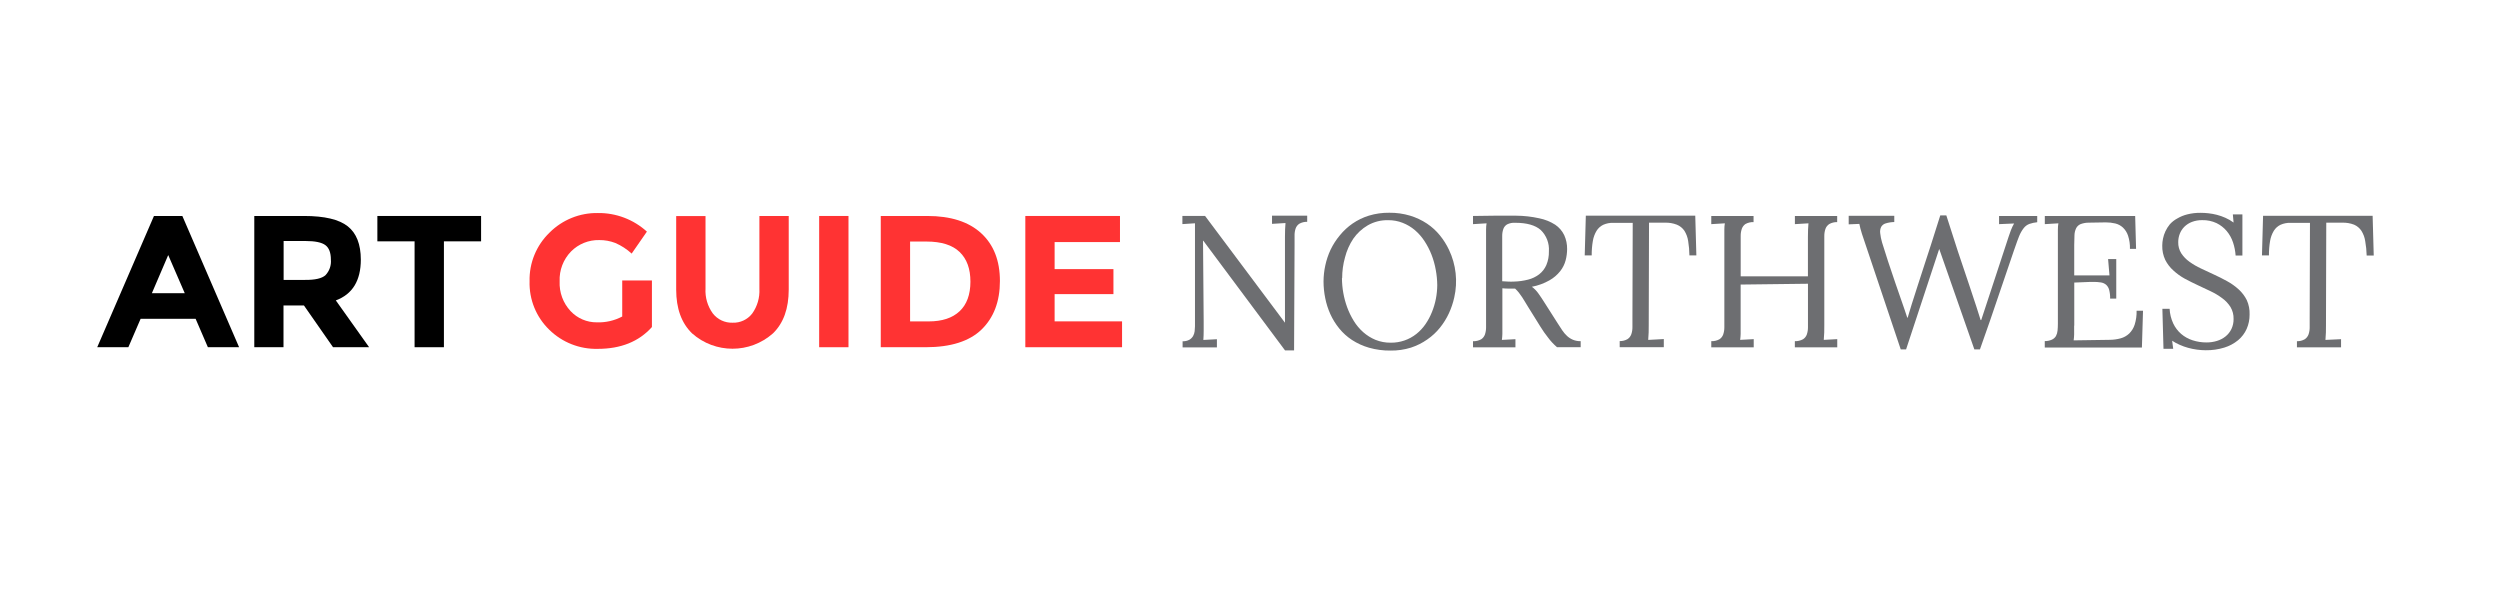
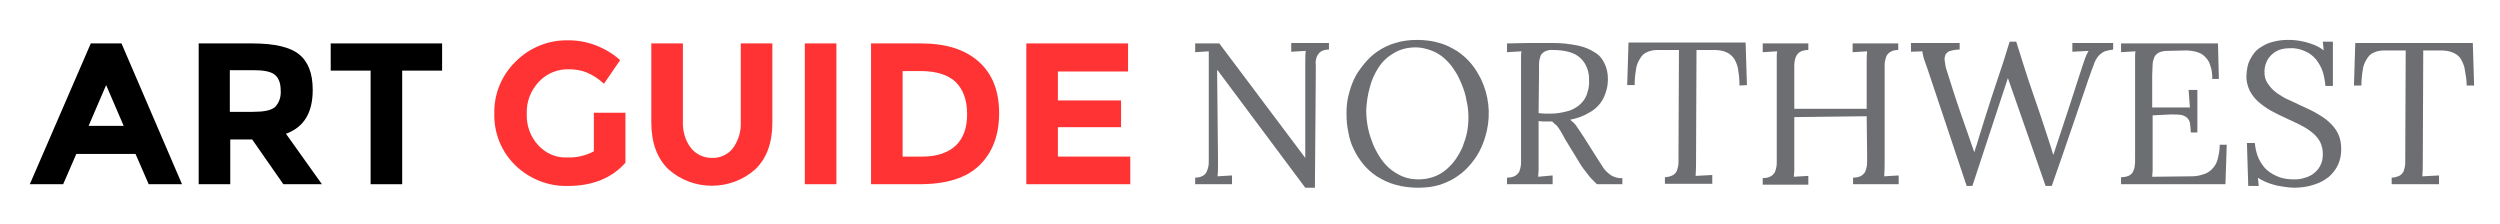
- <svg xmlns="http://www.w3.org/2000/svg" id="Layer_1" data-name="Layer 1" viewBox="0 0 612 144">
-   <defs>
-     <style>.cls-1{fill:#f33;}.cls-2{fill:#6d6e71;}</style>
-   </defs>
-   <path d="M50.89,85l-3-6.95H34.42l-3,6.95H23.8L37.69,52.87h6.95L58.53,85H50.89ZM41.18,62.44l-4,9.34h8.05Z" />
-   <path d="M88.33,63.54q0,7.73-6.12,10L90.36,85H81.53L74.4,74.77h-5V85H62.25V52.87H74.44q7.5,0,10.69,2.53T88.33,63.54Zm-8.65,3.82A4.86,4.86,0,0,0,81,63.57Q81,61,79.64,60t-4.83-1H69.43v9.52h5.24Q78.35,68.56,79.69,67.36Z" />
-   <path d="M108.67,59.08V85h-7.18V59.08H92.38V52.87h25.39v6.21h-9.11Z" />
-   <path class="cls-1" d="M152.37,68.65h7.22V80.06q-4.78,5.34-13.25,5.34a16.36,16.36,0,0,1-11.89-4.69,15.85,15.85,0,0,1-4.81-11.84,16,16,0,0,1,4.9-11.94,16.31,16.31,0,0,1,11.82-4.78,17.49,17.49,0,0,1,12,4.55l-3.73,5.38a14.23,14.23,0,0,0-4-2.6,10.68,10.68,0,0,0-3.93-.71,9.42,9.42,0,0,0-6.9,2.78A9.87,9.87,0,0,0,137,68.88a10,10,0,0,0,2.69,7.29,8.69,8.69,0,0,0,6.42,2.74,12.32,12.32,0,0,0,6.21-1.43V68.65Z" />
-   <path class="cls-1" d="M174.49,76.72A5.88,5.88,0,0,0,179.32,79a5.81,5.81,0,0,0,4.81-2.23,9.55,9.55,0,0,0,1.77-6.09V52.87h7.18v18q0,7-3.86,10.74a14.92,14.92,0,0,1-19.8,0q-3.89-3.77-3.89-10.72v-18h7.18V70.63A9.46,9.46,0,0,0,174.49,76.72Z" />
-   <path class="cls-1" d="M200.53,52.87h7.18V85h-7.18V52.87Z" />
-   <path class="cls-1" d="M240.18,57.08q4.6,4.21,4.6,11.71t-4.49,11.87Q235.81,85,226.61,85h-11V52.87H227Q235.58,52.87,240.18,57.08Zm-5.27,19.11q2.64-2.48,2.65-7.22t-2.65-7.29q-2.65-2.55-8.12-2.55h-4V78.68h4.55Q232.27,78.68,234.91,76.19Z" />
-   <path class="cls-1" d="M274.17,52.87v6.39h-16v6.62h14.4V72h-14.4v6.67h16.51V85H251V52.87h23.18Z" />
-   <path class="cls-2" d="M316.79,85.77h-2.22l-20-26.84h-0.07l0.16,19.72q0,1.19,0,2.33t-0.08,2.24l3.32-.18v2H289.5v-1.5a3.17,3.17,0,0,0,1.66-.37,2.51,2.51,0,0,0,.91-0.91,3.16,3.16,0,0,0,.38-1.17,9.61,9.61,0,0,0,.08-1.17l0-25.26-3.08.2v-2H295L314.56,79h0l0-21.07q0-1.93.13-3.33l-3.3.2v-2H320v1.5a3.7,3.7,0,0,0-1.94.48,2.31,2.31,0,0,0-.9,1.18,5.16,5.16,0,0,0-.25,1.75q0,1,0,2.25Z" />
-   <path class="cls-2" d="M324,68.92a18.82,18.82,0,0,1,.43-3.93,18,18,0,0,1,1.3-3.87A17.06,17.06,0,0,1,328,57.6a15,15,0,0,1,3.1-2.87,14.74,14.74,0,0,1,4-1.94,16.46,16.46,0,0,1,5-.71,17.1,17.1,0,0,1,5.11.72,15.75,15.75,0,0,1,4.12,1.94,14.33,14.33,0,0,1,3.16,2.88,17.44,17.44,0,0,1,2.22,3.53A17.89,17.89,0,0,1,356,72.82a19,19,0,0,1-1.3,3.86,17,17,0,0,1-2.19,3.53,14.67,14.67,0,0,1-3.11,2.89,15.2,15.2,0,0,1-4,2,16.12,16.12,0,0,1-5,.72,18.51,18.51,0,0,1-5.27-.7,15.49,15.49,0,0,1-4.17-1.9,13.69,13.69,0,0,1-3.13-2.83,16.17,16.17,0,0,1-2.16-3.49,18,18,0,0,1-1.25-3.9A20.62,20.62,0,0,1,324,68.92Zm4.51-.84a21.21,21.21,0,0,0,1.27,7.13,18.44,18.44,0,0,0,1.62,3.34,12.21,12.21,0,0,0,2.31,2.76,10.74,10.74,0,0,0,3,1.88,9.63,9.63,0,0,0,3.74.7,9.88,9.88,0,0,0,6.29-2.15,11,11,0,0,0,2.2-2.36,14.8,14.8,0,0,0,1.57-2.92,17.23,17.23,0,0,0,1-3.34,18.43,18.43,0,0,0,.33-3.33,21.26,21.26,0,0,0-.36-3.69,19.66,19.66,0,0,0-1.06-3.79,18.1,18.1,0,0,0-1.71-3.3,12.59,12.59,0,0,0-2.34-2.67,10.53,10.53,0,0,0-3-1.79,9.44,9.44,0,0,0-3.54-.65,9.59,9.59,0,0,0-5,1.26,11.27,11.27,0,0,0-3.55,3.28A14.83,14.83,0,0,0,329.26,63,18.78,18.78,0,0,0,328.56,68.08Z" />
-   <path class="cls-2" d="M370.9,70.65q-0.76,0-1.55,0t-1.57-.08v9q0,1.26,0,2.16a13.25,13.25,0,0,1-.12,1.48l3.32-.18v2H360.59v-1.5a3.85,3.85,0,0,0,2-.47,2.3,2.3,0,0,0,.92-1.17,5.33,5.33,0,0,0,.28-1.76q0-1,0-2.24V58q0-.94,0-1.79t0.12-1.54l-3.32.2v-2l5.23-.07q2.63,0,5.3,0a26.87,26.87,0,0,1,5.69.64A11.5,11.5,0,0,1,380.7,55a6.46,6.46,0,0,1,2.22,2.56,7.92,7.92,0,0,1,.71,3.41,11.08,11.08,0,0,1-.36,2.75,7.34,7.34,0,0,1-1.33,2.66,9.09,9.09,0,0,1-2.64,2.25A14,14,0,0,1,375,70.2a7.15,7.15,0,0,1,1.62,1.67q0.72,1,1.57,2.36l3.14,4.93q0.58,0.92,1.12,1.72a7.72,7.72,0,0,0,1.18,1.38,5,5,0,0,0,1.44.92,4.79,4.79,0,0,0,1.88.34V85h-5.79a15.08,15.08,0,0,1-1.21-1.17q-0.54-.58-1-1.21T378,81.35q-0.45-.66-0.94-1.43L374,75q-0.31-.49-0.65-1.07t-0.72-1.16q-0.38-.58-0.81-1.13A9,9,0,0,0,370.9,70.65Zm-3.12-1.8,1.38,0.08a13.84,13.84,0,0,0,1.47,0,15.54,15.54,0,0,0,3.45-.48,7.51,7.51,0,0,0,2.7-1.29,5.86,5.86,0,0,0,1.76-2.26,8.14,8.14,0,0,0,.63-3.38,6.61,6.61,0,0,0-2-5.22q-2-1.76-6.23-1.76a3.86,3.86,0,0,0-2,.39,2.14,2.14,0,0,0-.92,1.11,5.11,5.11,0,0,0-.28,1.73q0,1,0,2.25v8.85Z" />
-   <path class="cls-2" d="M413.57,62.54a23.6,23.6,0,0,0-.31-3.56,6.49,6.49,0,0,0-.94-2.52A4.1,4.1,0,0,0,410.49,55a7.43,7.43,0,0,0-2.92-.49l-3.89,0-0.07,25.06a35.18,35.18,0,0,1-.13,3.64L407.3,83v2H396.5v-1.5a3.64,3.64,0,0,0,1.93-.49,2.41,2.41,0,0,0,.92-1.2,5.24,5.24,0,0,0,.27-1.76V77.88l0.07-23.33-4.76,0a5.62,5.62,0,0,0-2.46.48,3.94,3.94,0,0,0-1.63,1.47,7,7,0,0,0-.91,2.48,19.47,19.47,0,0,0-.28,3.54h-1.71l0.27-9.73H415l0.27,9.73h-1.73Z" />
-   <path class="cls-2" d="M442.57,69.46l-16.46.2v9.9q0,1.26,0,2.16a13.25,13.25,0,0,1-.12,1.48l3.32-.18v2H418.92v-1.5a3.85,3.85,0,0,0,2-.47,2.3,2.3,0,0,0,.92-1.17,5.34,5.34,0,0,0,.28-1.77q0-1,0-2.24V58q0-.94,0-1.79t0.12-1.54l-3.32.2v-2h10.35v1.5a3.77,3.77,0,0,0-2,.48A2.36,2.36,0,0,0,426.4,56a5.33,5.33,0,0,0-.28,1.75q0,1,0,2.25v7.65h16.46V58q0-1.94.13-3.33l-3.32.2v-2h10.35v1.5a3.79,3.79,0,0,0-1.94.48,2.34,2.34,0,0,0-.93,1.18,5.3,5.3,0,0,0-.28,1.75q0,1,0,2.25V79.56a35.23,35.23,0,0,1-.13,3.64l3.3-.18v2H439.38v-1.5a3.92,3.92,0,0,0,2-.47,2.28,2.28,0,0,0,.93-1.17,5.34,5.34,0,0,0,.28-1.77q0-1,0-2.24V69.46Z" />
-   <path class="cls-2" d="M452.56,52.82h11.16v1.53a7.88,7.88,0,0,0-2.12.34,1.86,1.86,0,0,0-1.09.85,2.7,2.7,0,0,0-.24,1.52,12.92,12.92,0,0,0,.46,2.3q1.28,4.2,3.22,9.83t2.28,6.58q0.34,1,.67,2H467q0.22-.76.49-1.64L468,74.45q0.26-.83,1.54-4.81t1.9-5.86l1.17-3.58q0.55-1.7,2.37-7.47h1.48q2.25,7.1,2.83,8.8t2.75,8.18q2.17,6.47,2.82,8.65H485q4.76-14.42,5.83-17.73t1.42-4.22a12.11,12.11,0,0,1,.8-1.7l-3.68.16v-2h9.34v1.53a8.54,8.54,0,0,0-1.93.42,3.21,3.21,0,0,0-1.36,1,8.29,8.29,0,0,0-1.14,2q-0.55,1.28-4,11.52t-5.59,16.19h-1.37l-8.6-24.59-8.11,24.59H465.3q-8.6-25.67-8.93-26.6t-0.56-1.67q-0.24-.74-0.39-1.34t-0.25-1.11l-2.61.11v-2Z" />
-   <path class="cls-2" d="M507.75,79.72q0,1.28,0,2.15a13,13,0,0,1-.12,1.45l8.8-.13a10.39,10.39,0,0,0,2.72-.37,4.94,4.94,0,0,0,2.08-1.17,5.35,5.35,0,0,0,1.34-2.18,10.5,10.5,0,0,0,.47-3.4h1.57l-0.27,9H500.56V83.5a4.06,4.06,0,0,0,1.74-.35,2.21,2.21,0,0,0,1-.89,3.42,3.42,0,0,0,.39-1.34q0.08-.77.08-1.72V58q0-.94,0-1.79t0.12-1.54l-3.32.2v-2h22.12l0.22,8.06h-1.5a9.57,9.57,0,0,0-.46-3.23,4.85,4.85,0,0,0-1.26-2,4.23,4.23,0,0,0-1.88-1,10,10,0,0,0-2.34-.26l-4.25.07a5.41,5.41,0,0,0-2,.4,2.19,2.19,0,0,0-1,1,4.22,4.22,0,0,0-.39,1.67q-0.06,1-.06,2.43v7.41h8.63l-0.34-4h2v9.68h-1.5a7.79,7.79,0,0,0-.24-2.15,2.54,2.54,0,0,0-.74-1.24,2.59,2.59,0,0,0-1.28-.57,11.14,11.14,0,0,0-1.87-.13h-0.65l-4,.16V79.72Z" />
-   <path class="cls-2" d="M532,85.38h-2.38l-0.27-9.79h1.77a9.66,9.66,0,0,0,.88,3.58,7.81,7.81,0,0,0,1.94,2.57,8.18,8.18,0,0,0,2.8,1.56,10.8,10.8,0,0,0,3.41.53,8.6,8.6,0,0,0,2.55-.37,6.28,6.28,0,0,0,2.11-1.1,5.22,5.22,0,0,0,1.44-1.81,5.54,5.54,0,0,0,.53-2.47,5.45,5.45,0,0,0-.74-2.9A7.83,7.83,0,0,0,544,73a16.25,16.25,0,0,0-2.79-1.68l-3.18-1.5q-1.62-.75-3.18-1.59a14.05,14.05,0,0,1-2.79-2,8.79,8.79,0,0,1-2-2.59,7.8,7.8,0,0,1-.74-3.53,8.59,8.59,0,0,1,.18-1.68,8.08,8.08,0,0,1,.59-1.8,8.27,8.27,0,0,1,1.1-1.74A6.8,6.8,0,0,1,533,53.48a9.16,9.16,0,0,1,2.45-1,12.65,12.65,0,0,1,3.28-.38,17.37,17.37,0,0,1,1.91.11,14.82,14.82,0,0,1,2.06.38,13.26,13.26,0,0,1,2.08.73,10.6,10.6,0,0,1,2,1.16l-0.18-2h2.34V62.56h-1.66a12.78,12.78,0,0,0-.64-3.23,8.5,8.5,0,0,0-1.54-2.77,7.6,7.6,0,0,0-2.49-1.94,7.83,7.83,0,0,0-3.5-.73,6.83,6.83,0,0,0-2.54.44,5.38,5.38,0,0,0-1.84,1.18,5,5,0,0,0-1.12,1.72,5.61,5.61,0,0,0-.38,2.06,4.9,4.9,0,0,0,.75,2.73,7.82,7.82,0,0,0,2,2.06,17.27,17.27,0,0,0,2.81,1.64l3.21,1.5q1.64,0.75,3.21,1.62a14.38,14.38,0,0,1,2.81,2,9,9,0,0,1,2,2.64A7.84,7.84,0,0,1,550.7,77a8.5,8.5,0,0,1-.72,3.52,7.69,7.69,0,0,1-2.09,2.76,9.89,9.89,0,0,1-3.38,1.81,14.81,14.81,0,0,1-4.57.65,16,16,0,0,1-2.12-.15,16.58,16.58,0,0,1-2.16-.44,14.1,14.1,0,0,1-2.07-.74,11.93,11.93,0,0,1-1.85-1Z" />
-   <path class="cls-2" d="M579.36,62.54A23.6,23.6,0,0,0,579,59a6.49,6.49,0,0,0-.94-2.52A4.1,4.1,0,0,0,576.28,55a7.43,7.43,0,0,0-2.92-.49l-3.89,0-0.07,25.06a35.18,35.18,0,0,1-.13,3.64l3.82-.18v2h-10.8v-1.5a3.64,3.64,0,0,0,1.93-.49,2.41,2.41,0,0,0,.92-1.2,5.24,5.24,0,0,0,.27-1.76V77.88l0.07-23.33-4.76,0a5.62,5.62,0,0,0-2.46.48,3.94,3.94,0,0,0-1.63,1.47,7,7,0,0,0-.91,2.48,19.47,19.47,0,0,0-.28,3.54h-1.71L554,52.82h26.82l0.27,9.73h-1.73Z" />
+ <svg xmlns="http://www.w3.org/2000/svg" version="1.1" id="Layer_1" x="0px" y="0px" viewBox="0 0 570 51" style="enable-background:new 0 0 570 51;" xml:space="preserve">
+   <style type="text/css">
+ 	.st0{fill:#FF3333;}
+ 	.st1{fill:#6D6E71;}
+ </style>
+   <path d="M33.9,42l-3-6.9H17.4l-3,6.9H6.8L20.7,9.9h7L41.5,42H33.9z M24.2,19.4l-4,9.3h8L24.2,19.4z" />
+   <path d="M71.3,20.5c0,5.2-2,8.5-6.1,10L73.4,42h-8.8l-7.1-10.2h-5V42h-7.2V9.9h12.2c5,0,8.6,0.8,10.7,2.5  C70.3,14.1,71.3,16.8,71.3,20.5z M62.7,24.4c1-1,1.4-2.4,1.3-3.8c0-1.7-0.5-2.9-1.4-3.6s-2.5-1-4.8-1h-5.4v9.5h5.2  C60.1,25.5,61.8,25.2,62.7,24.4L62.7,24.4z" />
+   <path d="M91.7,16.1V42h-7.2V16.1h-9.1V9.9h25.4v6.2L91.7,16.1L91.7,16.1z" />
+   <path class="st0" d="M135.4,25.7h7.2v11.4c-3.2,3.6-7.6,5.3-13.2,5.3c-4.4,0.1-8.7-1.6-11.9-4.7c-3.2-3.1-4.9-7.4-4.8-11.8  c-0.1-4.5,1.7-8.8,4.9-11.9c3.1-3.1,7.4-4.9,11.8-4.8c4.4-0.1,8.7,1.6,12,4.5l-3.7,5.4c-1.2-1.1-2.5-2-4-2.6  c-1.3-0.5-2.6-0.7-3.9-0.7c-2.6-0.1-5.1,0.9-6.9,2.8c-1.9,2-2.9,4.6-2.8,7.3c-0.1,2.7,0.8,5.3,2.7,7.3c1.7,1.8,4,2.8,6.4,2.7  c2.2,0.1,4.3-0.4,6.2-1.4L135.4,25.7L135.4,25.7z" />
+   <path class="st0" d="M157.5,33.7c1.2,1.5,2.9,2.3,4.8,2.3c1.9,0.1,3.7-0.8,4.8-2.2c1.3-1.8,1.9-3.9,1.8-6.1V9.9h7.2v18  c0,4.7-1.3,8.2-3.9,10.7c-5.6,5-14.2,5-19.8,0c-2.6-2.5-3.9-6.1-3.9-10.7v-18h7.2v17.7C155.6,29.8,156.2,32,157.5,33.7z" />
+   <path class="st0" d="M183.5,9.9h7.2V42h-7.2V9.9z" />
+   <path class="st0" d="M223.2,14.1c3.1,2.8,4.6,6.7,4.6,11.7c0,5-1.5,9-4.5,11.9c-3,2.9-7.5,4.3-13.7,4.3h-11V9.9H210  C215.7,9.9,220.1,11.3,223.2,14.1z M217.9,33.2c1.8-1.7,2.6-4.1,2.6-7.2c0-3.2-0.9-5.6-2.6-7.3c-1.8-1.7-4.5-2.5-8.1-2.5h-4v19.5  h4.6C213.6,35.7,216.2,34.8,217.9,33.2L217.9,33.2z" />
+   <path class="st0" d="M257.2,9.9v6.4h-16v6.6h14.4V29h-14.4v6.7h16.5V42H234V9.9H257.2L257.2,9.9z" />
+   <path class="st1" d="M299.8,42.8h-2.2l-20-26.8h-0.1l0.2,19.7c0,0.8,0,1.6,0,2.3s0,1.5-0.1,2.2l3.3-0.2v2h-8.4v-1.5  c0.6,0,1.2-0.1,1.7-0.4c0.4-0.2,0.7-0.5,0.9-0.9c0.2-0.4,0.3-0.8,0.4-1.2c0.1-0.4,0.1-0.8,0.1-1.2V11.7l-3.1,0.2v-2h5.5L297.6,36  l0,0V14.9c0-1.3,0-2.4,0.1-3.3l-3.3,0.2v-2h8.6v1.5c-0.7,0-1.3,0.1-1.9,0.5c-0.4,0.3-0.7,0.7-0.9,1.2c-0.2,0.6-0.3,1.2-0.2,1.8  c0,0.7,0,1.4,0,2.2L299.8,42.8z" />
+   <path class="st1" d="M307,25.9c0-1.3,0.1-2.6,0.4-3.9c0.3-1.3,0.7-2.6,1.3-3.9c0.6-1.3,1.4-2.4,2.3-3.5c0.9-1.1,1.9-2.1,3.1-2.9  c1.2-0.8,2.6-1.5,4-1.9c1.6-0.5,3.3-0.7,5-0.7c1.7,0,3.5,0.2,5.1,0.7c1.5,0.4,2.8,1.1,4.1,1.9c1.2,0.8,2.3,1.8,3.2,2.9  c0.9,1.1,1.6,2.3,2.2,3.5c1.7,3.6,2.2,7.7,1.3,11.7c-0.3,1.3-0.7,2.6-1.3,3.9c-0.6,1.3-1.3,2.4-2.2,3.5c-0.9,1.1-1.9,2.1-3.1,2.9  c-1.2,0.9-2.6,1.5-4,2c-1.6,0.5-3.3,0.7-5,0.7c-1.8,0-3.6-0.2-5.3-0.7c-1.5-0.4-2.9-1.1-4.2-1.9c-1.2-0.8-2.2-1.7-3.1-2.8  c-0.9-1.1-1.6-2.2-2.2-3.5c-0.6-1.2-1-2.6-1.2-3.9C307.1,28.7,307,27.3,307,25.9z M311.5,25.1c0,2.4,0.4,4.8,1.3,7.1  c0.4,1.2,1,2.3,1.6,3.3c0.6,1,1.4,2,2.3,2.8c0.9,0.8,1.9,1.4,3,1.9c1.2,0.5,2.5,0.7,3.7,0.7c2.3,0,4.5-0.7,6.3-2.2  c0.8-0.7,1.6-1.5,2.2-2.4c0.6-0.9,1.2-1.9,1.6-2.9c0.4-1.1,0.8-2.2,1-3.3c0.2-1.1,0.3-2.2,0.3-3.3c0-1.2-0.1-2.5-0.4-3.7  c-0.2-1.3-0.6-2.6-1.1-3.8c-0.5-1.2-1-2.3-1.7-3.3c-0.6-1-1.4-1.9-2.3-2.7c-0.9-0.8-1.9-1.4-3-1.8c-1.1-0.4-2.3-0.7-3.5-0.7  c-1.8,0-3.5,0.4-5,1.3c-1.4,0.8-2.6,1.9-3.5,3.3c-0.9,1.4-1.6,2.9-2,4.6C311.8,21.7,311.6,23.4,311.5,25.1L311.5,25.1z" />
+   <path class="st1" d="M353.9,27.7c-0.5,0-1,0-1.5,0c-0.5,0-1,0-1.6-0.1v9c0,0.8,0,1.6,0,2.2c0,0.5-0.1,1-0.1,1.5L354,40v2h-10.4v-1.5  c0.7,0,1.4-0.1,2-0.5c0.4-0.3,0.8-0.7,0.9-1.2c0.2-0.6,0.3-1.2,0.3-1.8c0-0.7,0-1.4,0-2.2V15c0-0.6,0-1.2,0-1.8s0-1.1,0.1-1.5  l-3.3,0.2v-2l5.2-0.1c1.8,0,3.5,0,5.3,0c1.9,0,3.8,0.2,5.7,0.6c1.4,0.3,2.7,0.8,3.9,1.6c1,0.6,1.7,1.5,2.2,2.6  c0.5,1.1,0.7,2.2,0.7,3.4c0,0.9-0.1,1.9-0.4,2.8c-0.3,1-0.7,1.9-1.3,2.7c-0.7,0.9-1.6,1.7-2.6,2.2c-1.3,0.8-2.8,1.3-4.3,1.6  c0.6,0.5,1.2,1,1.6,1.7c0.5,0.7,1,1.5,1.6,2.4l3.1,4.9c0.4,0.6,0.8,1.2,1.1,1.7c0.3,0.5,0.7,1,1.2,1.4c0.4,0.4,0.9,0.7,1.4,0.9  c0.6,0.2,1.2,0.4,1.9,0.3V42h-5.8c-0.4-0.4-0.8-0.8-1.2-1.2c-0.4-0.4-0.7-0.8-1-1.2s-0.6-0.8-1-1.3c-0.3-0.4-0.6-0.9-0.9-1.4L357,32  c-0.2-0.3-0.4-0.7-0.6-1.1c-0.2-0.4-0.5-0.8-0.7-1.2c-0.3-0.4-0.5-0.8-0.8-1.1C354.5,28.3,354.2,28,353.9,27.7z M350.8,25.8l1.4,0.1  c0.5,0,1,0,1.5,0c1.2,0,2.3-0.2,3.5-0.5c1-0.2,1.9-0.7,2.7-1.3c0.8-0.6,1.4-1.4,1.8-2.3c0.4-1.1,0.7-2.2,0.6-3.4  c0.1-2-0.6-3.9-2-5.2c-1.3-1.2-3.4-1.8-6.2-1.8c-0.7-0.1-1.4,0.1-2,0.4c-0.4,0.3-0.8,0.6-0.9,1.1c-0.2,0.6-0.3,1.1-0.3,1.7  c0,0.7,0,1.4,0,2.2L350.8,25.8L350.8,25.8z" />
+   <path class="st1" d="M396.6,19.5c0-1.2-0.1-2.4-0.3-3.6c-0.1-0.9-0.5-1.8-0.9-2.5c-0.5-0.7-1.1-1.2-1.8-1.5  c-0.9-0.4-1.9-0.5-2.9-0.5h-3.9l-0.1,25.1c0,1.2,0,2.4-0.1,3.6l3.8-0.2v2h-10.8v-1.5c0.7,0,1.3-0.2,1.9-0.5c0.4-0.3,0.8-0.7,0.9-1.2  c0.2-0.6,0.3-1.2,0.3-1.8v-2.2l0.1-23.3h-4.8c-0.8,0-1.7,0.1-2.5,0.5c-0.7,0.3-1.2,0.8-1.6,1.5c-0.5,0.8-0.8,1.6-0.9,2.5  c-0.2,1.2-0.3,2.4-0.3,3.5h-1.7l0.3-9.7H398l0.3,9.7L396.6,19.5L396.6,19.5z" />
+   <path class="st1" d="M425.6,26.5l-16.5,0.2v9.9c0,0.8,0,1.6,0,2.2c0,0.5-0.1,1-0.1,1.5l3.3-0.2v2h-10.4v-1.5c0.7,0,1.4-0.1,2-0.5  c0.4-0.3,0.8-0.7,0.9-1.2c0.2-0.6,0.3-1.2,0.3-1.8c0-0.7,0-1.4,0-2.2V15c0-0.6,0-1.2,0-1.8s0-1.1,0.1-1.5l-3.3,0.2v-2h10.4v1.5  c-0.7,0-1.4,0.1-2,0.5c-0.4,0.3-0.7,0.7-0.9,1.2c-0.2,0.6-0.3,1.2-0.3,1.8c0,0.7,0,1.4,0,2.2v7.7h16.5V15c0-1.3,0-2.4,0.1-3.3  l-3.3,0.2v-2h10.4v1.5c-0.7,0-1.3,0.1-1.9,0.5c-0.4,0.3-0.8,0.7-0.9,1.2c-0.2,0.6-0.3,1.2-0.3,1.8c0,0.7,0,1.4,0,2.2v19.5  c0,1.2,0,2.4-0.1,3.6l3.3-0.2v2h-10.4v-1.5c0.7,0,1.4-0.1,2-0.5c0.4-0.3,0.8-0.7,0.9-1.2c0.2-0.6,0.3-1.2,0.3-1.8c0-0.7,0-1.4,0-2.2  L425.6,26.5L425.6,26.5z" />
+   <path class="st1" d="M435.6,9.8h11.2v1.5c-0.7,0-1.4,0.1-2.1,0.3c-0.5,0.1-0.8,0.4-1.1,0.8c-0.2,0.5-0.3,1-0.2,1.5  c0.1,0.8,0.2,1.5,0.5,2.3c0.9,2.8,1.9,6.1,3.2,9.8c1.3,3.8,2.1,5.9,2.3,6.6c0.2,0.7,0.5,1.3,0.7,2h0.1c0.1-0.5,0.3-1.1,0.5-1.6  l0.5-1.7c0.2-0.6,0.7-2.2,1.5-4.8s1.5-4.6,1.9-5.9l1.2-3.6c0.4-1.1,1.2-3.6,2.4-7.5h1.5c1.5,4.7,2.4,7.7,2.8,8.8  c0.4,1.1,1.3,3.9,2.8,8.2c1.4,4.3,2.4,7.2,2.8,8.7h0.1c3.2-9.6,5.1-15.5,5.8-17.7c0.7-2.2,1.2-3.6,1.4-4.2c0.2-0.6,0.5-1.2,0.8-1.7  l-3.7,0.2v-2h9.3v1.5c-0.7,0.1-1.3,0.2-1.9,0.4c-0.5,0.2-1,0.6-1.4,1c-0.5,0.6-0.9,1.3-1.1,2c-0.4,0.9-1.7,4.7-4,11.5  c-2.3,6.8-4.2,12.2-5.6,16.2h-1.4l-8.6-24.6l-8.1,24.6h-1.3c-5.7-17.1-8.7-26-8.9-26.6s-0.4-1.2-0.6-1.7c-0.2-0.5-0.3-0.9-0.4-1.3  c-0.1-0.4-0.2-0.8-0.2-1.1l-2.6,0.1V9.8L435.6,9.8z" />
+   <path class="st1" d="M490.8,36.7c0,0.9,0,1.6,0,2.2c0,0.5-0.1,1-0.1,1.4l8.8-0.1c0.9,0,1.8-0.1,2.7-0.4c0.8-0.2,1.5-0.6,2.1-1.2  c0.6-0.6,1.1-1.4,1.3-2.2c0.3-1.1,0.5-2.2,0.5-3.4h1.6l-0.3,9h-23.8v-1.6c0.6,0,1.2-0.1,1.7-0.3c0.4-0.2,0.8-0.5,1-0.9  c0.2-0.4,0.4-0.9,0.4-1.3c0.1-0.5,0.1-1.1,0.1-1.7V15c0-0.6,0-1.2,0-1.8s0-1.1,0.1-1.5l-3.3,0.2v-2h22.1l0.2,8.1h-1.5  c0-1.1-0.1-2.2-0.5-3.2c-0.2-0.8-0.7-1.4-1.3-2c-0.5-0.5-1.2-0.8-1.9-1c-0.8-0.2-1.6-0.3-2.3-0.3l-4.2,0.1c-0.7,0-1.4,0.1-2,0.4  c-0.4,0.2-0.8,0.6-1,1c-0.2,0.5-0.4,1.1-0.4,1.7c0,0.7-0.1,1.5-0.1,2.4v7.4h8.6l-0.3-4h2v9.7h-1.5c0-0.7-0.1-1.4-0.2-2.2  c-0.1-0.5-0.4-0.9-0.7-1.2c-0.4-0.3-0.8-0.5-1.3-0.6c-0.6-0.1-1.2-0.1-1.9-0.1h-0.6l-4,0.2L490.8,36.7L490.8,36.7z" />
+   <path class="st1" d="M515,42.4h-2.4l-0.3-9.8h1.8c0.1,1.2,0.4,2.5,0.9,3.6c0.5,1,1.1,1.9,1.9,2.6c0.8,0.7,1.8,1.2,2.8,1.6  c1.1,0.4,2.3,0.5,3.4,0.5c0.9,0,1.7-0.1,2.5-0.4c0.8-0.2,1.5-0.6,2.1-1.1c0.6-0.5,1.1-1.1,1.4-1.8c0.4-0.8,0.5-1.6,0.5-2.5  c0-1-0.2-2-0.7-2.9c-0.5-0.9-1.2-1.6-2-2.2c-0.9-0.7-1.8-1.2-2.8-1.7l-3.2-1.5c-1.1-0.5-2.1-1-3.2-1.6c-1-0.6-1.9-1.2-2.8-2  c-0.8-0.7-1.5-1.6-2-2.6c-0.5-1.1-0.8-2.3-0.7-3.5c0-0.6,0.1-1.1,0.2-1.7c0.1-0.6,0.3-1.2,0.6-1.8c0.3-0.6,0.7-1.2,1.1-1.7  c0.5-0.6,1.1-1,1.8-1.4c0.8-0.5,1.6-0.8,2.5-1c1.1-0.3,2.2-0.4,3.3-0.4c0.6,0,1.3,0,1.9,0.1c0.7,0.1,1.4,0.2,2.1,0.4  c0.7,0.2,1.4,0.4,2.1,0.7c0.7,0.3,1.4,0.7,2,1.2l-0.2-2h2.3v10.1h-1.7c-0.1-1.1-0.3-2.2-0.6-3.2c-0.3-1-0.9-2-1.5-2.8  c-0.7-0.8-1.5-1.5-2.5-1.9c-1.1-0.5-2.3-0.8-3.5-0.7c-0.9,0-1.7,0.1-2.5,0.4c-0.7,0.3-1.3,0.7-1.8,1.2c-0.5,0.5-0.9,1.1-1.1,1.7  c-0.3,0.7-0.4,1.4-0.4,2.1c0,1,0.2,1.9,0.8,2.7c0.5,0.8,1.2,1.5,2,2.1c0.9,0.6,1.8,1.2,2.8,1.6l3.2,1.5c1.1,0.5,2.2,1,3.2,1.6  c1,0.6,2,1.2,2.8,2c0.8,0.7,1.5,1.6,2,2.6c0.5,1.1,0.7,2.3,0.7,3.5c0,1.2-0.2,2.4-0.7,3.5c-0.5,1.1-1.2,2-2.1,2.8  c-1,0.8-2.1,1.4-3.4,1.8c-1.5,0.5-3,0.7-4.6,0.7c-0.7,0-1.4-0.1-2.1-0.2c-0.7-0.1-1.5-0.2-2.2-0.4c-0.7-0.2-1.4-0.4-2.1-0.7  c-0.6-0.3-1.3-0.6-1.8-1L515,42.4z" />
+   <path class="st1" d="M562.4,19.5c0-1.2-0.2-2.4-0.4-3.5c-0.1-0.9-0.5-1.8-0.9-2.5c-0.4-0.7-1.1-1.2-1.8-1.5  c-0.9-0.4-1.9-0.5-2.9-0.5h-3.9l-0.1,25.1c0,1.2,0,2.4-0.1,3.6l3.8-0.2v2h-10.8v-1.5c0.7,0,1.3-0.2,1.9-0.5c0.4-0.3,0.8-0.7,0.9-1.2  c0.2-0.6,0.3-1.2,0.3-1.8v-2.2l0.1-23.3h-4.8c-0.8,0-1.7,0.1-2.5,0.5c-0.7,0.3-1.2,0.8-1.6,1.5c-0.5,0.8-0.8,1.6-0.9,2.5  c-0.2,1.2-0.3,2.4-0.3,3.5h-1.7l0.3-9.7h26.8l0.3,9.7L562.4,19.5L562.4,19.5z" />
</svg>
